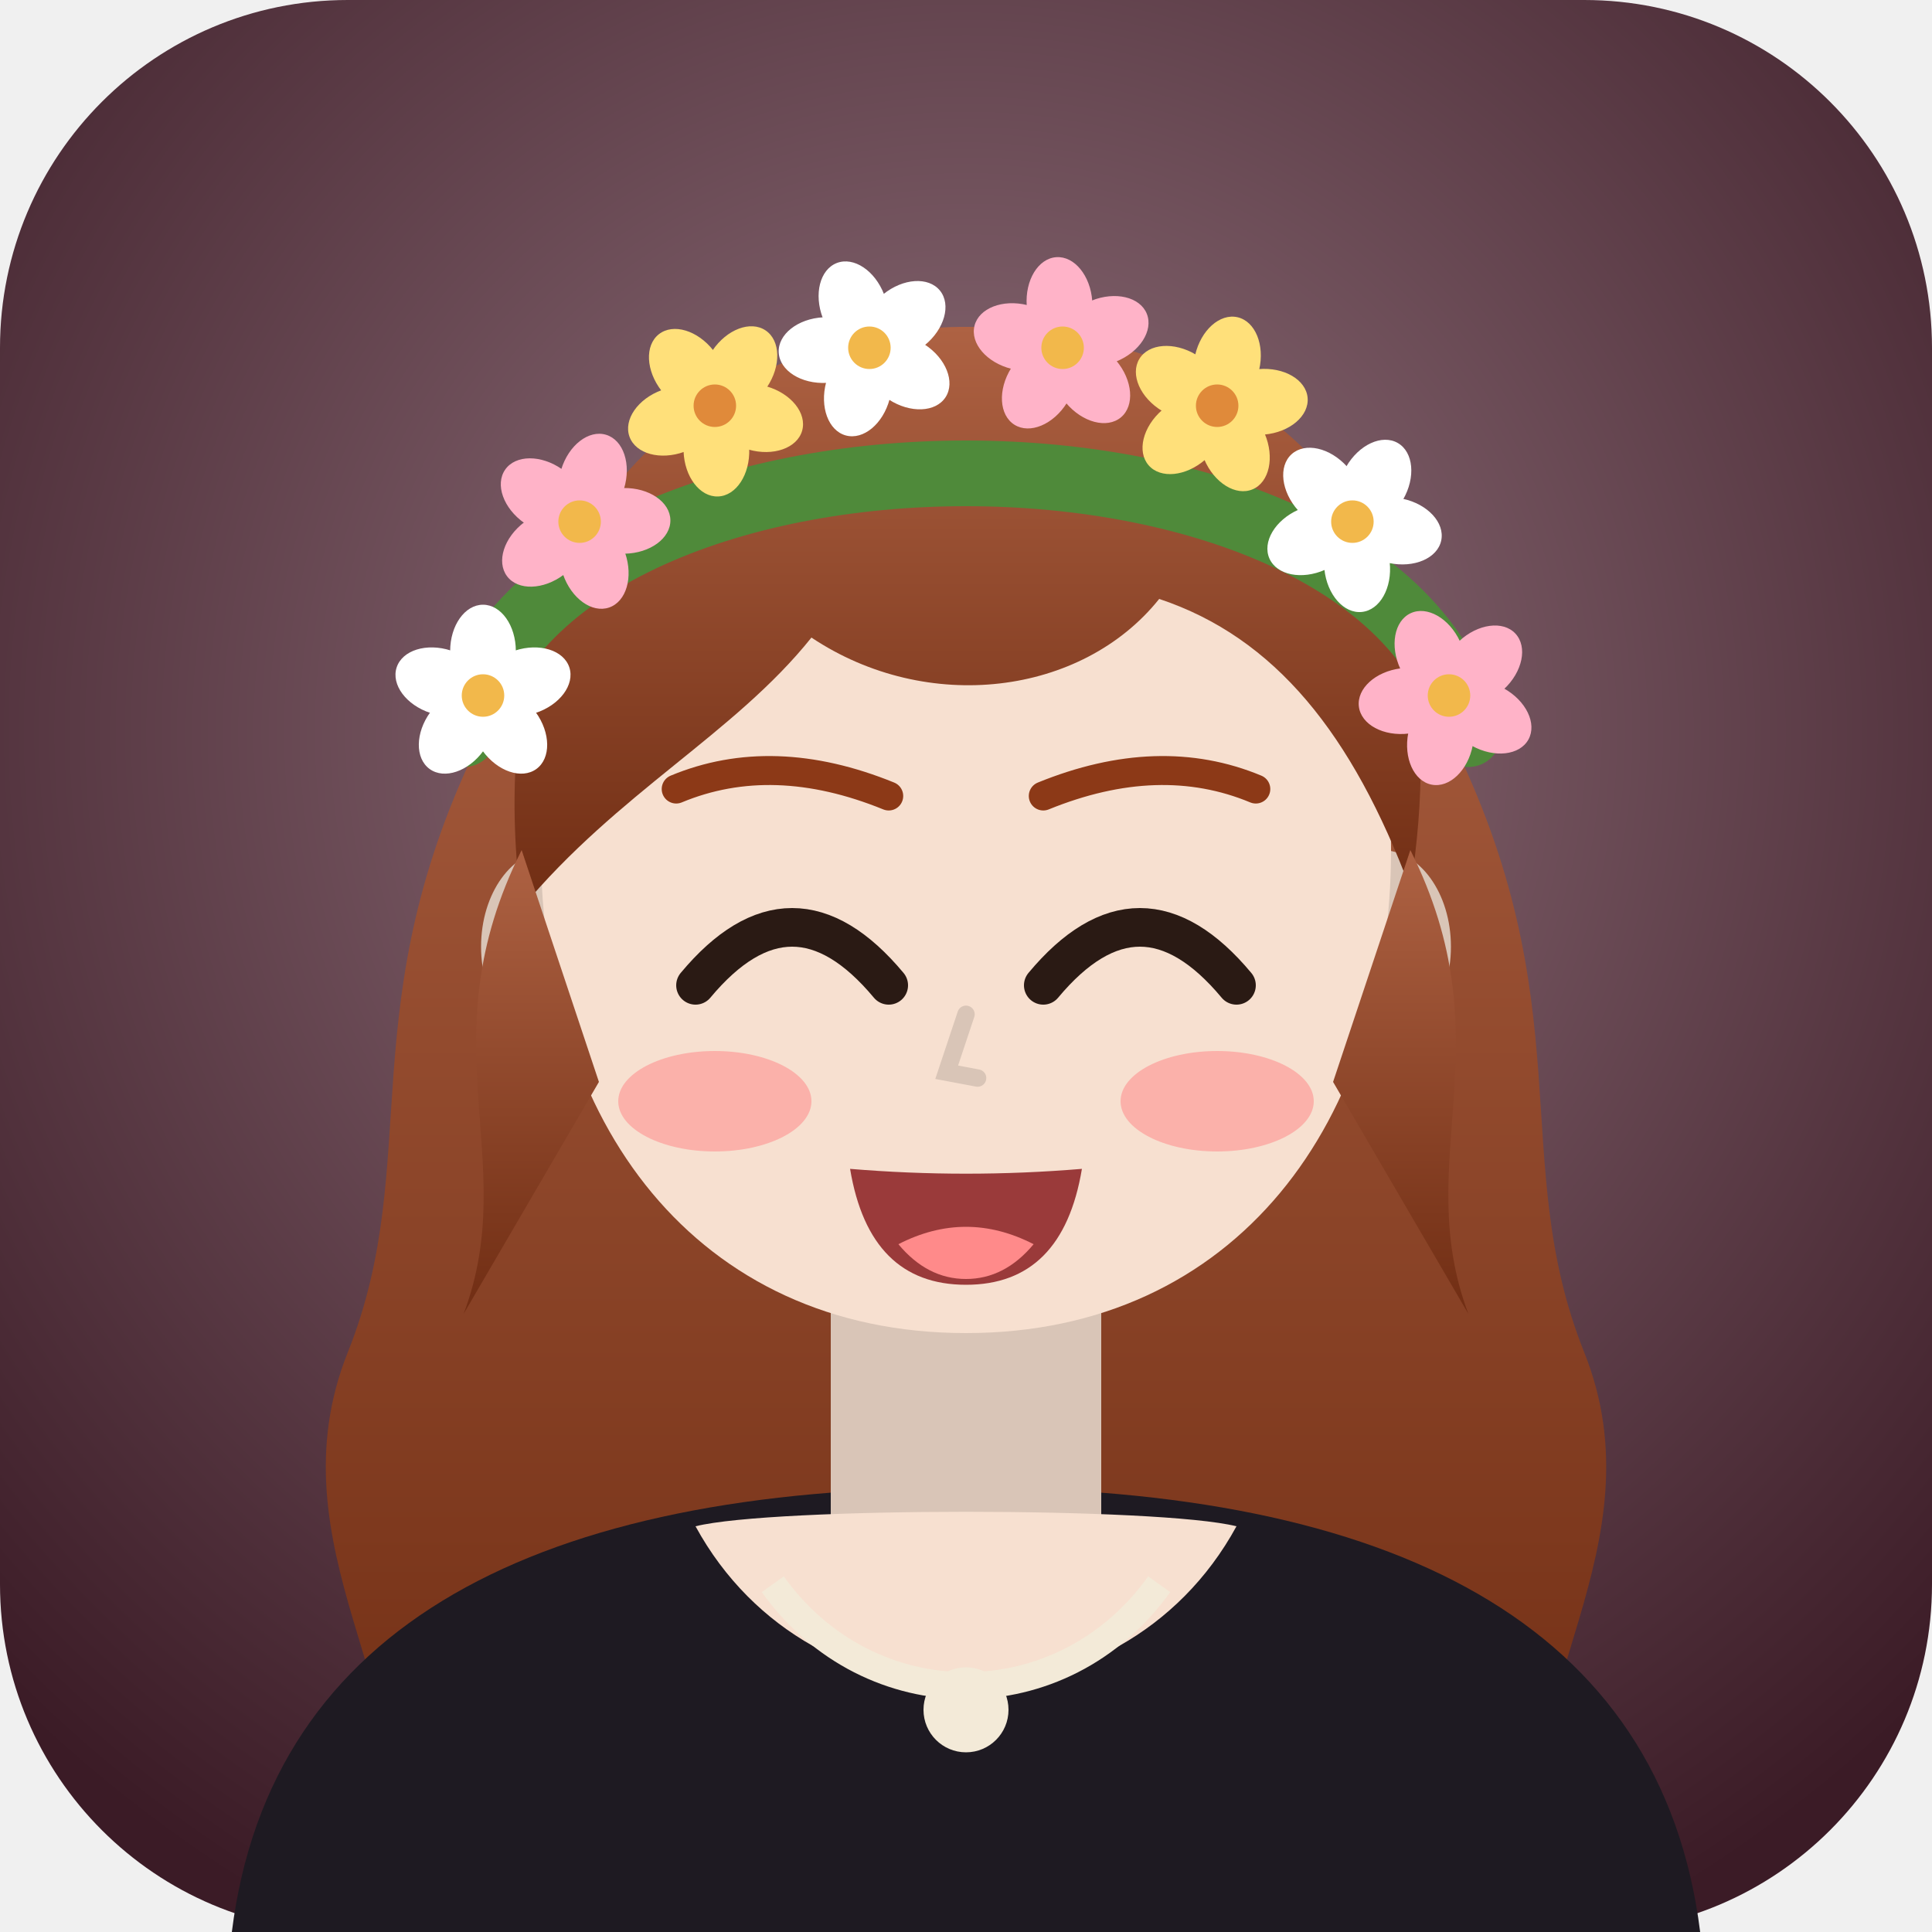
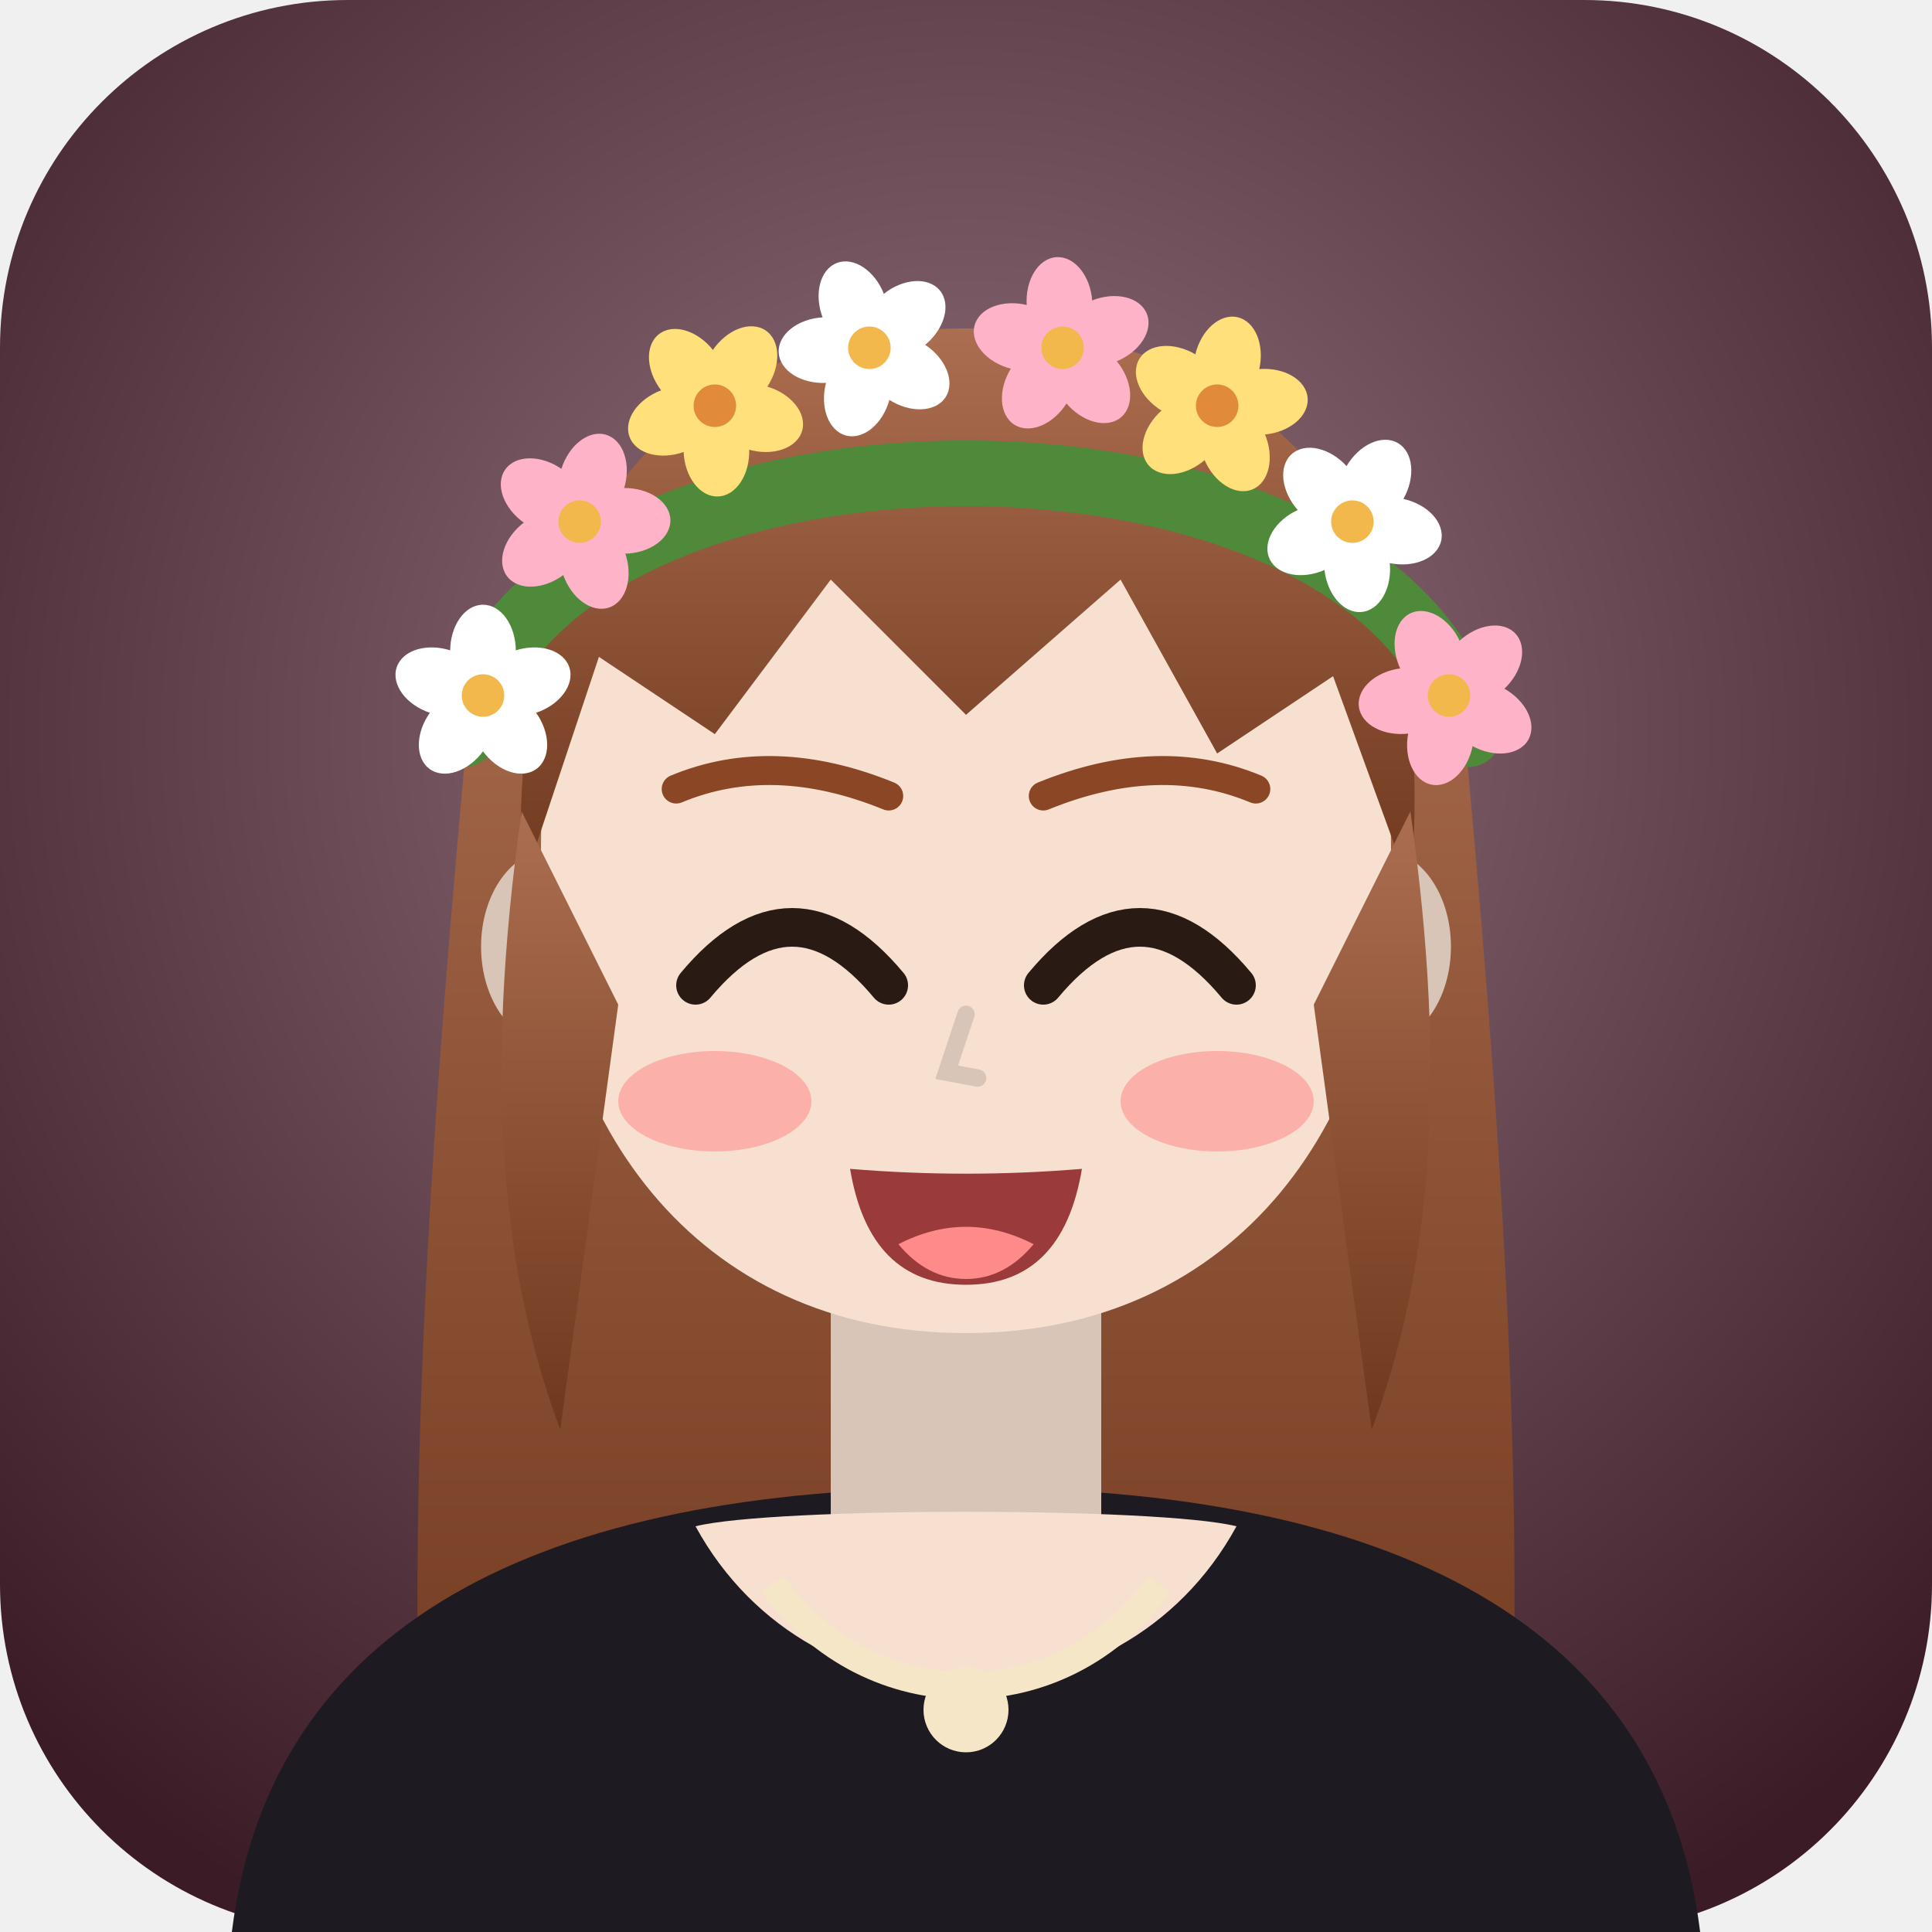
<svg xmlns="http://www.w3.org/2000/svg" class="oface" viewBox="0 0 100 100" width="256" height="256">
  <defs>
    <radialGradient id="fb" cx="50%" cy="38%" r="70%">
      <stop offset="0" stop-color="#94757f" />
      <stop offset="1" stop-color="#3b1b26" />
    </radialGradient>
    <linearGradient id="fh" x1="0" y1="0" x2="0" y2="1">
-       <stop offset="0" stop-color="#ae6243" />
-       <stop offset="1" stop-color="#702d13" />
+       <stop offset="0" stop-color="#ac6e50" />
+       <stop offset="1" stop-color="#6f381e" />
    </linearGradient>
  </defs>
  <rect width="100" height="100" rx="18" fill="url(#fb)" />
-   <path d="M25 38 C18 52 22 60 18 70 C14 80 22 88 20 96 L80 96 C78 88 86 80 82 70 C78 60 82 52 75 38 C72 16 28 16 25 38 Z" fill="url(#fh)" />
+   <path d="M24 40 C22 62 21 80 22 96 L78 96 C79 80 78 62 76 40 C74 18 26 18 24 40 Z" fill="url(#fh)" />
  <path d="M12 100 C14 84 28 77 50 77 C72 77 86 84 88 100 Z" fill="#1e1a22" />
  <path d="M43 62 L57 62 L57 79 C53 82 47 82 43 79 Z" fill="#d9c5b7" />
  <path d="M36 79 C42 90 58 90 64 79 C60 78 40 78 36 79 Z" fill="#f7e0d0" />
-   <path d="M40 82 C45 89 55 89 60 82" stroke="#f3ead8" stroke-width="1.4" fill="none" />
-   <circle cx="50" cy="88.5" r="2.2" fill="#f3ead8" />
+   <path d="M40 82 C45 89 55 89 60 82" stroke="#f6e6c8" stroke-width="1.4" fill="none" />
+   <circle cx="50" cy="88.5" r="2.2" fill="#f6e6c8" />
  <ellipse cx="28.5" cy="49" rx="3.6" ry="5" fill="#d9c5b7" />
  <ellipse cx="71.5" cy="49" rx="3.6" ry="5" fill="#d9c5b7" />
  <path d="M28 44 C28 26 38 21 50 21 C62 21 72 26 72 44 C72 58 64 69 50 69 C36 69 28 58 28 44 Z" fill="#f7e0d0" />
  <ellipse cx="37" cy="57" rx="5" ry="2.6" fill="#ff8a8a" opacity="0.55" />
  <ellipse cx="63" cy="57" rx="5" ry="2.6" fill="#ff8a8a" opacity="0.55" />
  <path d="M36 51 Q41 45 46 51" stroke="#2a1a14" stroke-width="2" fill="none" stroke-linecap="round" />
  <path d="M54 51 Q59 45 64 51" stroke="#2a1a14" stroke-width="2" fill="none" stroke-linecap="round" />
-   <path d="M35 40.84 Q40 38.76 46 41.2" stroke="#8c3917" stroke-width="1.5" fill="none" stroke-linecap="round" />
-   <path d="M54 41.2 Q60 38.76 65 40.84" stroke="#8c3917" stroke-width="1.5" fill="none" stroke-linecap="round" />
+   <path d="M35 40.84 Q40 38.76 46 41.2" stroke="#8b4626" stroke-width="1.5" fill="none" stroke-linecap="round" />
+   <path d="M54 41.2 Q60 38.76 65 40.84" stroke="#8b4626" stroke-width="1.5" fill="none" stroke-linecap="round" />
  <path d="M50 52.5 l-1 3 l1.6 .3" stroke="#d9c5b7" stroke-width=".9" fill="none" stroke-linecap="round" />
  <path d="M44 60.5 Q50 61 56 60.5 Q55 66.5 50 66.5 Q45 66.5 44 60.5 Z" fill="#9a3a3a" />
  <path d="M46.5 64.4 Q50 62.6 53.5 64.4 Q52 66.2 50 66.2 Q48 66.2 46.5 64.4 Z" fill="#ff8a8a" />
-   <path d="M27 47 C24 24 40 16 52 17 C66 18 76 27 73 46 C70 38 66 33 60 31 C56 36 48 37 42 33 C38 38 32 41 27 47 Z" fill="url(#fh)" />
-   <path d="M27 44 C22 54 27 60 24 68 L31 56 Z M73 44 C78 54 73 60 76 68 L69 56 Z" fill="url(#fh)" />
+   <path d="M27 46 C26 24 38 17 50 17 C63 17 75 24 73 46 L69 35 L63 39 L58 30 L50 37 L43 30 L37 38 L31 34 Z" fill="url(#fh)" />
+   <path d="M27 42 C25 56 26 66 29 74 L32 52 Z M73 42 C75 56 74 66 71 74 L68 52 Z" fill="url(#fh)" />
  <path d="M24 38 C28 20 72 20 76 38" stroke="#4f8a3a" stroke-width="3.4" fill="none" stroke-linecap="round" />
  <g transform="translate(25 36)">
    <ellipse cx="0" cy="-2.3" rx="1.7" ry="2.4" fill="#ffffff" transform="rotate(0)" />
    <ellipse cx="0" cy="-2.3" rx="1.7" ry="2.4" fill="#ffffff" transform="rotate(72)" />
    <ellipse cx="0" cy="-2.3" rx="1.7" ry="2.4" fill="#ffffff" transform="rotate(144)" />
    <ellipse cx="0" cy="-2.3" rx="1.7" ry="2.4" fill="#ffffff" transform="rotate(216)" />
    <ellipse cx="0" cy="-2.3" rx="1.7" ry="2.4" fill="#ffffff" transform="rotate(288)" />
    <circle r="1.1" fill="#f2b84b" />
  </g>
  <g transform="translate(30 27)">
    <ellipse cx="0" cy="-2.3" rx="1.7" ry="2.4" fill="#ffb3c8" transform="rotate(17)" />
    <ellipse cx="0" cy="-2.3" rx="1.7" ry="2.4" fill="#ffb3c8" transform="rotate(89)" />
    <ellipse cx="0" cy="-2.3" rx="1.7" ry="2.4" fill="#ffb3c8" transform="rotate(161)" />
    <ellipse cx="0" cy="-2.3" rx="1.7" ry="2.4" fill="#ffb3c8" transform="rotate(233)" />
    <ellipse cx="0" cy="-2.3" rx="1.7" ry="2.4" fill="#ffb3c8" transform="rotate(305)" />
    <circle r="1.1" fill="#f2b84b" />
  </g>
  <g transform="translate(37 21)">
    <ellipse cx="0" cy="-2.3" rx="1.7" ry="2.4" fill="#ffe07a" transform="rotate(34)" />
    <ellipse cx="0" cy="-2.3" rx="1.7" ry="2.4" fill="#ffe07a" transform="rotate(106)" />
    <ellipse cx="0" cy="-2.3" rx="1.7" ry="2.4" fill="#ffe07a" transform="rotate(178)" />
    <ellipse cx="0" cy="-2.3" rx="1.7" ry="2.4" fill="#ffe07a" transform="rotate(250)" />
    <ellipse cx="0" cy="-2.3" rx="1.7" ry="2.4" fill="#ffe07a" transform="rotate(322)" />
    <circle r="1.1" fill="#e08a3a" />
  </g>
  <g transform="translate(45 18)">
    <ellipse cx="0" cy="-2.3" rx="1.7" ry="2.4" fill="#ffffff" transform="rotate(51)" />
    <ellipse cx="0" cy="-2.3" rx="1.7" ry="2.4" fill="#ffffff" transform="rotate(123)" />
    <ellipse cx="0" cy="-2.3" rx="1.7" ry="2.4" fill="#ffffff" transform="rotate(195)" />
    <ellipse cx="0" cy="-2.3" rx="1.7" ry="2.4" fill="#ffffff" transform="rotate(267)" />
    <ellipse cx="0" cy="-2.3" rx="1.7" ry="2.4" fill="#ffffff" transform="rotate(339)" />
    <circle r="1.1" fill="#f2b84b" />
  </g>
  <g transform="translate(55 18)">
    <ellipse cx="0" cy="-2.3" rx="1.7" ry="2.4" fill="#ffb3c8" transform="rotate(68)" />
    <ellipse cx="0" cy="-2.3" rx="1.7" ry="2.4" fill="#ffb3c8" transform="rotate(140)" />
    <ellipse cx="0" cy="-2.3" rx="1.7" ry="2.4" fill="#ffb3c8" transform="rotate(212)" />
    <ellipse cx="0" cy="-2.3" rx="1.7" ry="2.4" fill="#ffb3c8" transform="rotate(284)" />
    <ellipse cx="0" cy="-2.3" rx="1.7" ry="2.4" fill="#ffb3c8" transform="rotate(356)" />
    <circle r="1.1" fill="#f2b84b" />
  </g>
  <g transform="translate(63 21)">
    <ellipse cx="0" cy="-2.3" rx="1.7" ry="2.4" fill="#ffe07a" transform="rotate(85)" />
    <ellipse cx="0" cy="-2.3" rx="1.7" ry="2.4" fill="#ffe07a" transform="rotate(157)" />
    <ellipse cx="0" cy="-2.3" rx="1.7" ry="2.4" fill="#ffe07a" transform="rotate(229)" />
    <ellipse cx="0" cy="-2.3" rx="1.7" ry="2.4" fill="#ffe07a" transform="rotate(301)" />
    <ellipse cx="0" cy="-2.3" rx="1.7" ry="2.4" fill="#ffe07a" transform="rotate(373)" />
    <circle r="1.1" fill="#e08a3a" />
  </g>
  <g transform="translate(70 27)">
    <ellipse cx="0" cy="-2.3" rx="1.7" ry="2.4" fill="#ffffff" transform="rotate(102)" />
    <ellipse cx="0" cy="-2.3" rx="1.7" ry="2.4" fill="#ffffff" transform="rotate(174)" />
    <ellipse cx="0" cy="-2.3" rx="1.7" ry="2.4" fill="#ffffff" transform="rotate(246)" />
    <ellipse cx="0" cy="-2.3" rx="1.7" ry="2.4" fill="#ffffff" transform="rotate(318)" />
    <ellipse cx="0" cy="-2.3" rx="1.7" ry="2.4" fill="#ffffff" transform="rotate(390)" />
    <circle r="1.1" fill="#f2b84b" />
  </g>
  <g transform="translate(75 36)">
    <ellipse cx="0" cy="-2.3" rx="1.7" ry="2.4" fill="#ffb3c8" transform="rotate(119)" />
    <ellipse cx="0" cy="-2.3" rx="1.7" ry="2.4" fill="#ffb3c8" transform="rotate(191)" />
    <ellipse cx="0" cy="-2.3" rx="1.7" ry="2.4" fill="#ffb3c8" transform="rotate(263)" />
    <ellipse cx="0" cy="-2.3" rx="1.7" ry="2.4" fill="#ffb3c8" transform="rotate(335)" />
    <ellipse cx="0" cy="-2.3" rx="1.7" ry="2.4" fill="#ffb3c8" transform="rotate(407)" />
    <circle r="1.1" fill="#f2b84b" />
  </g>
</svg>
